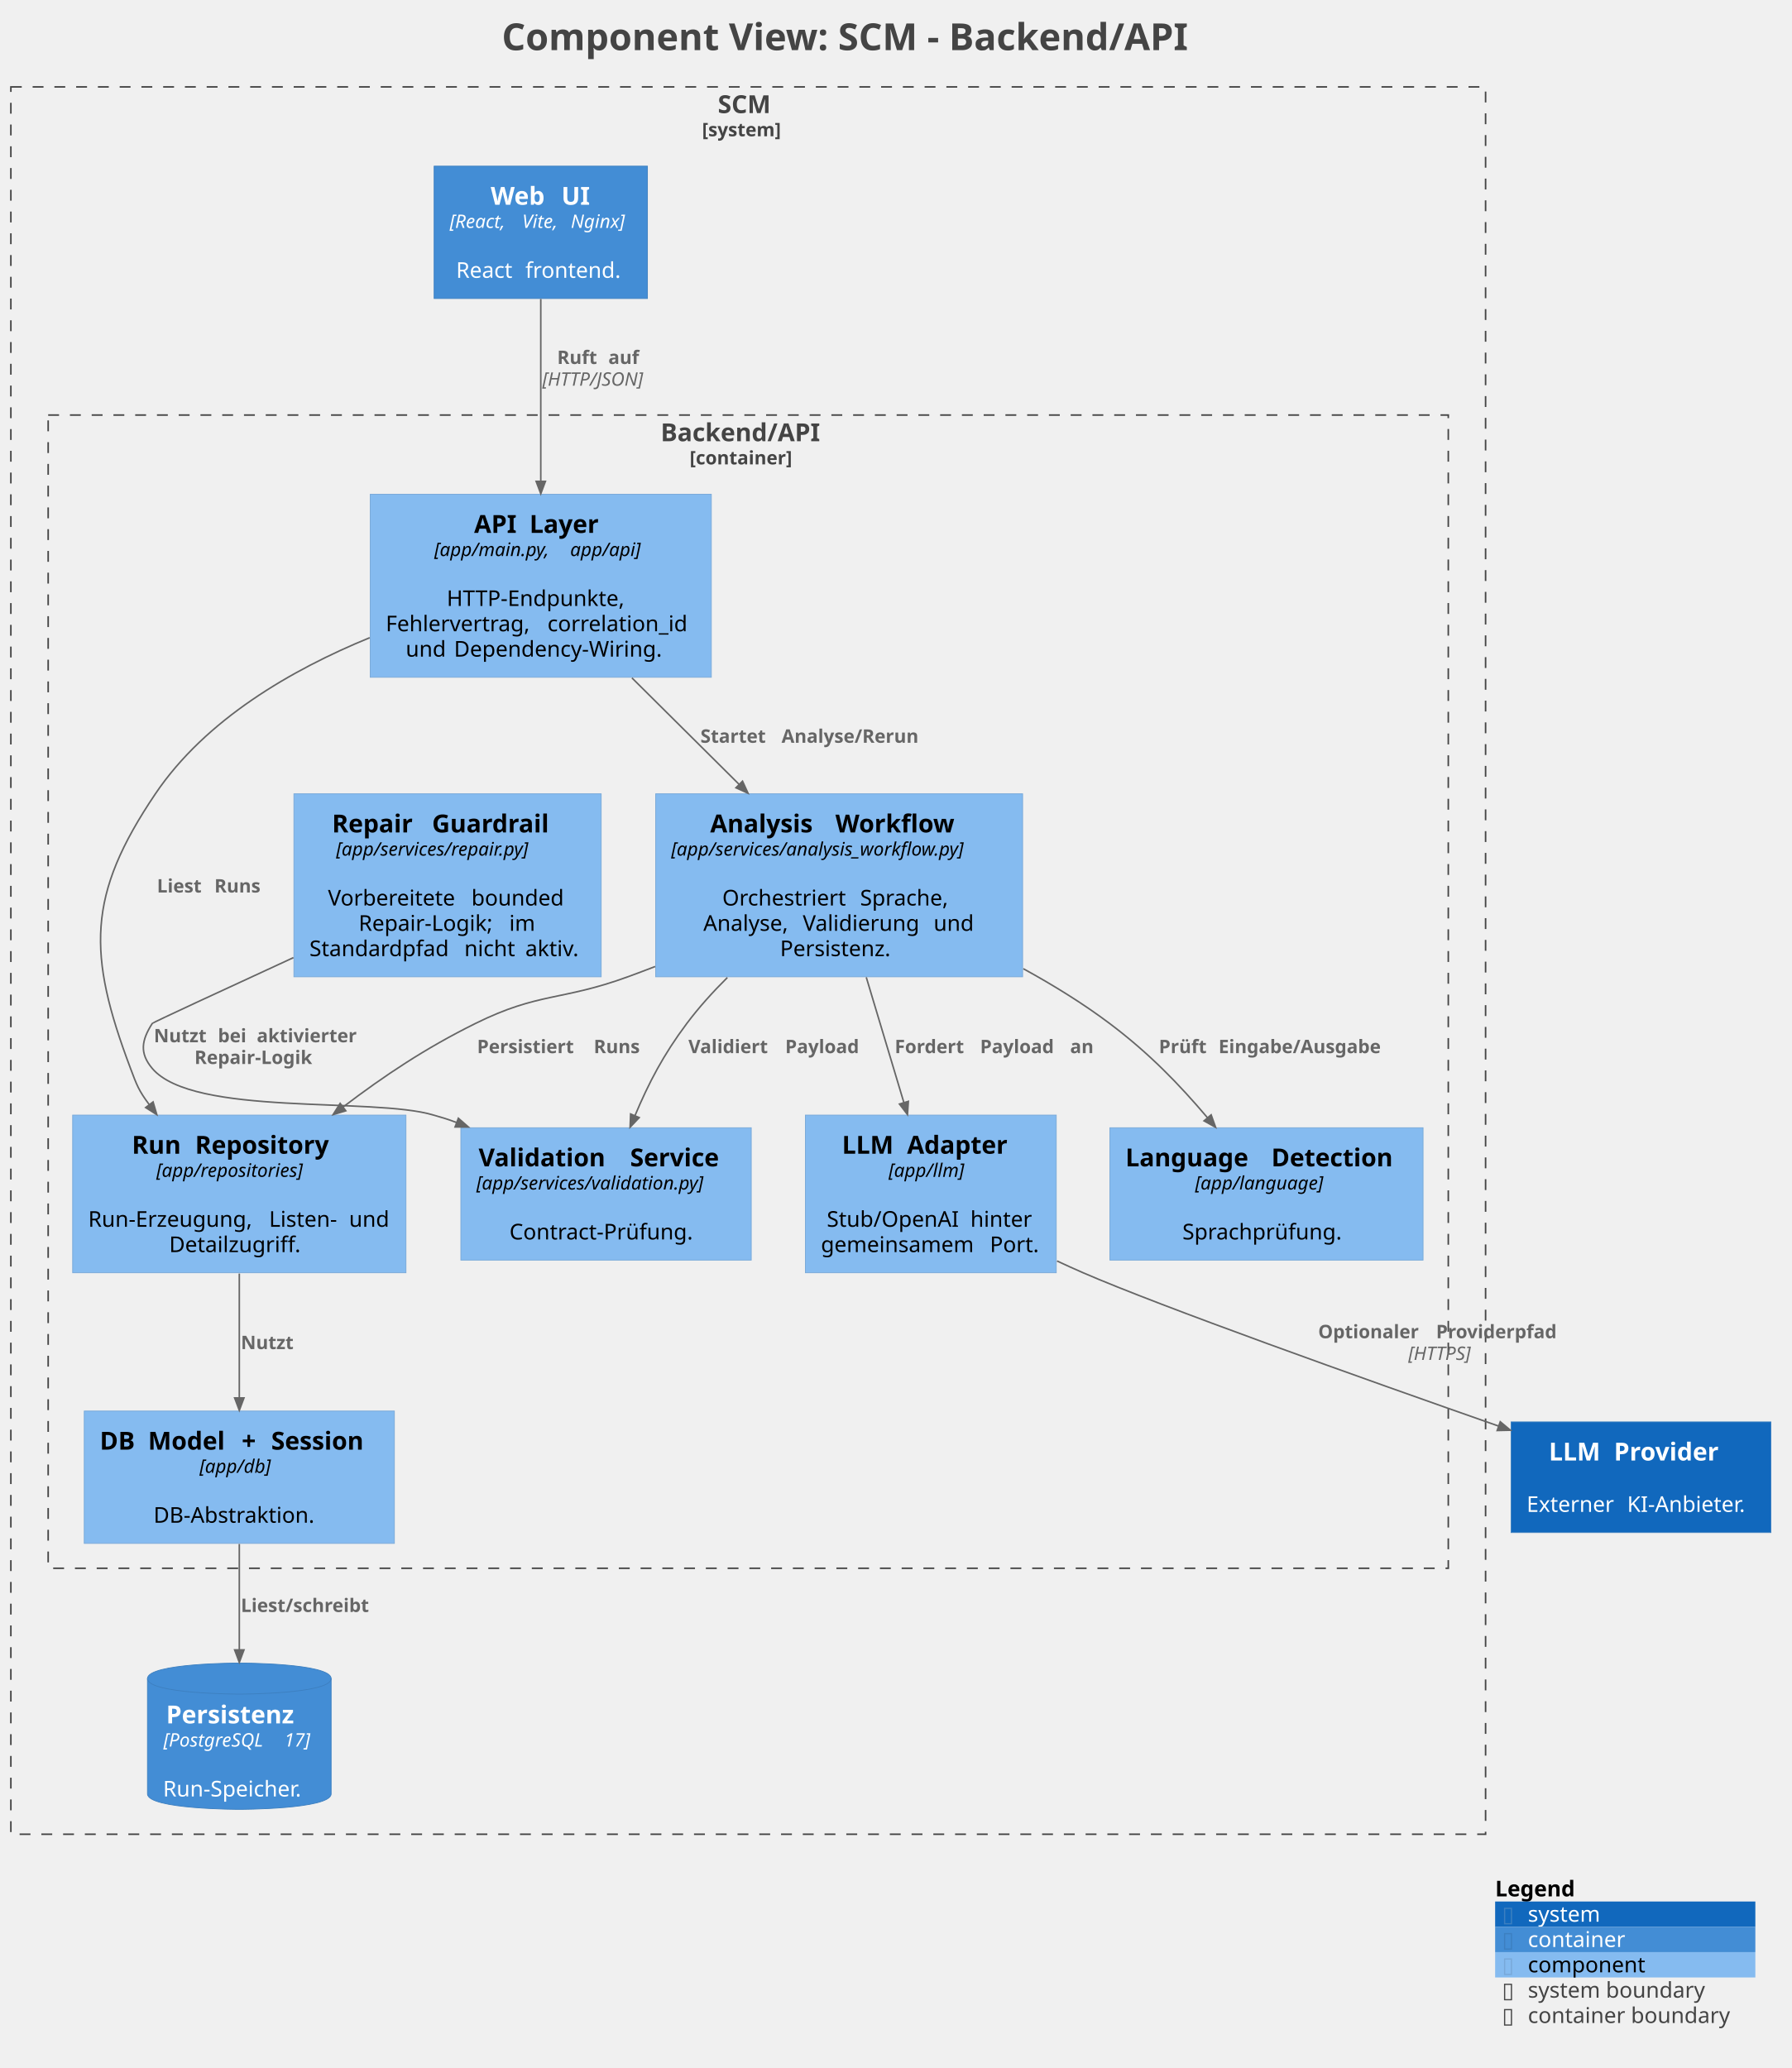
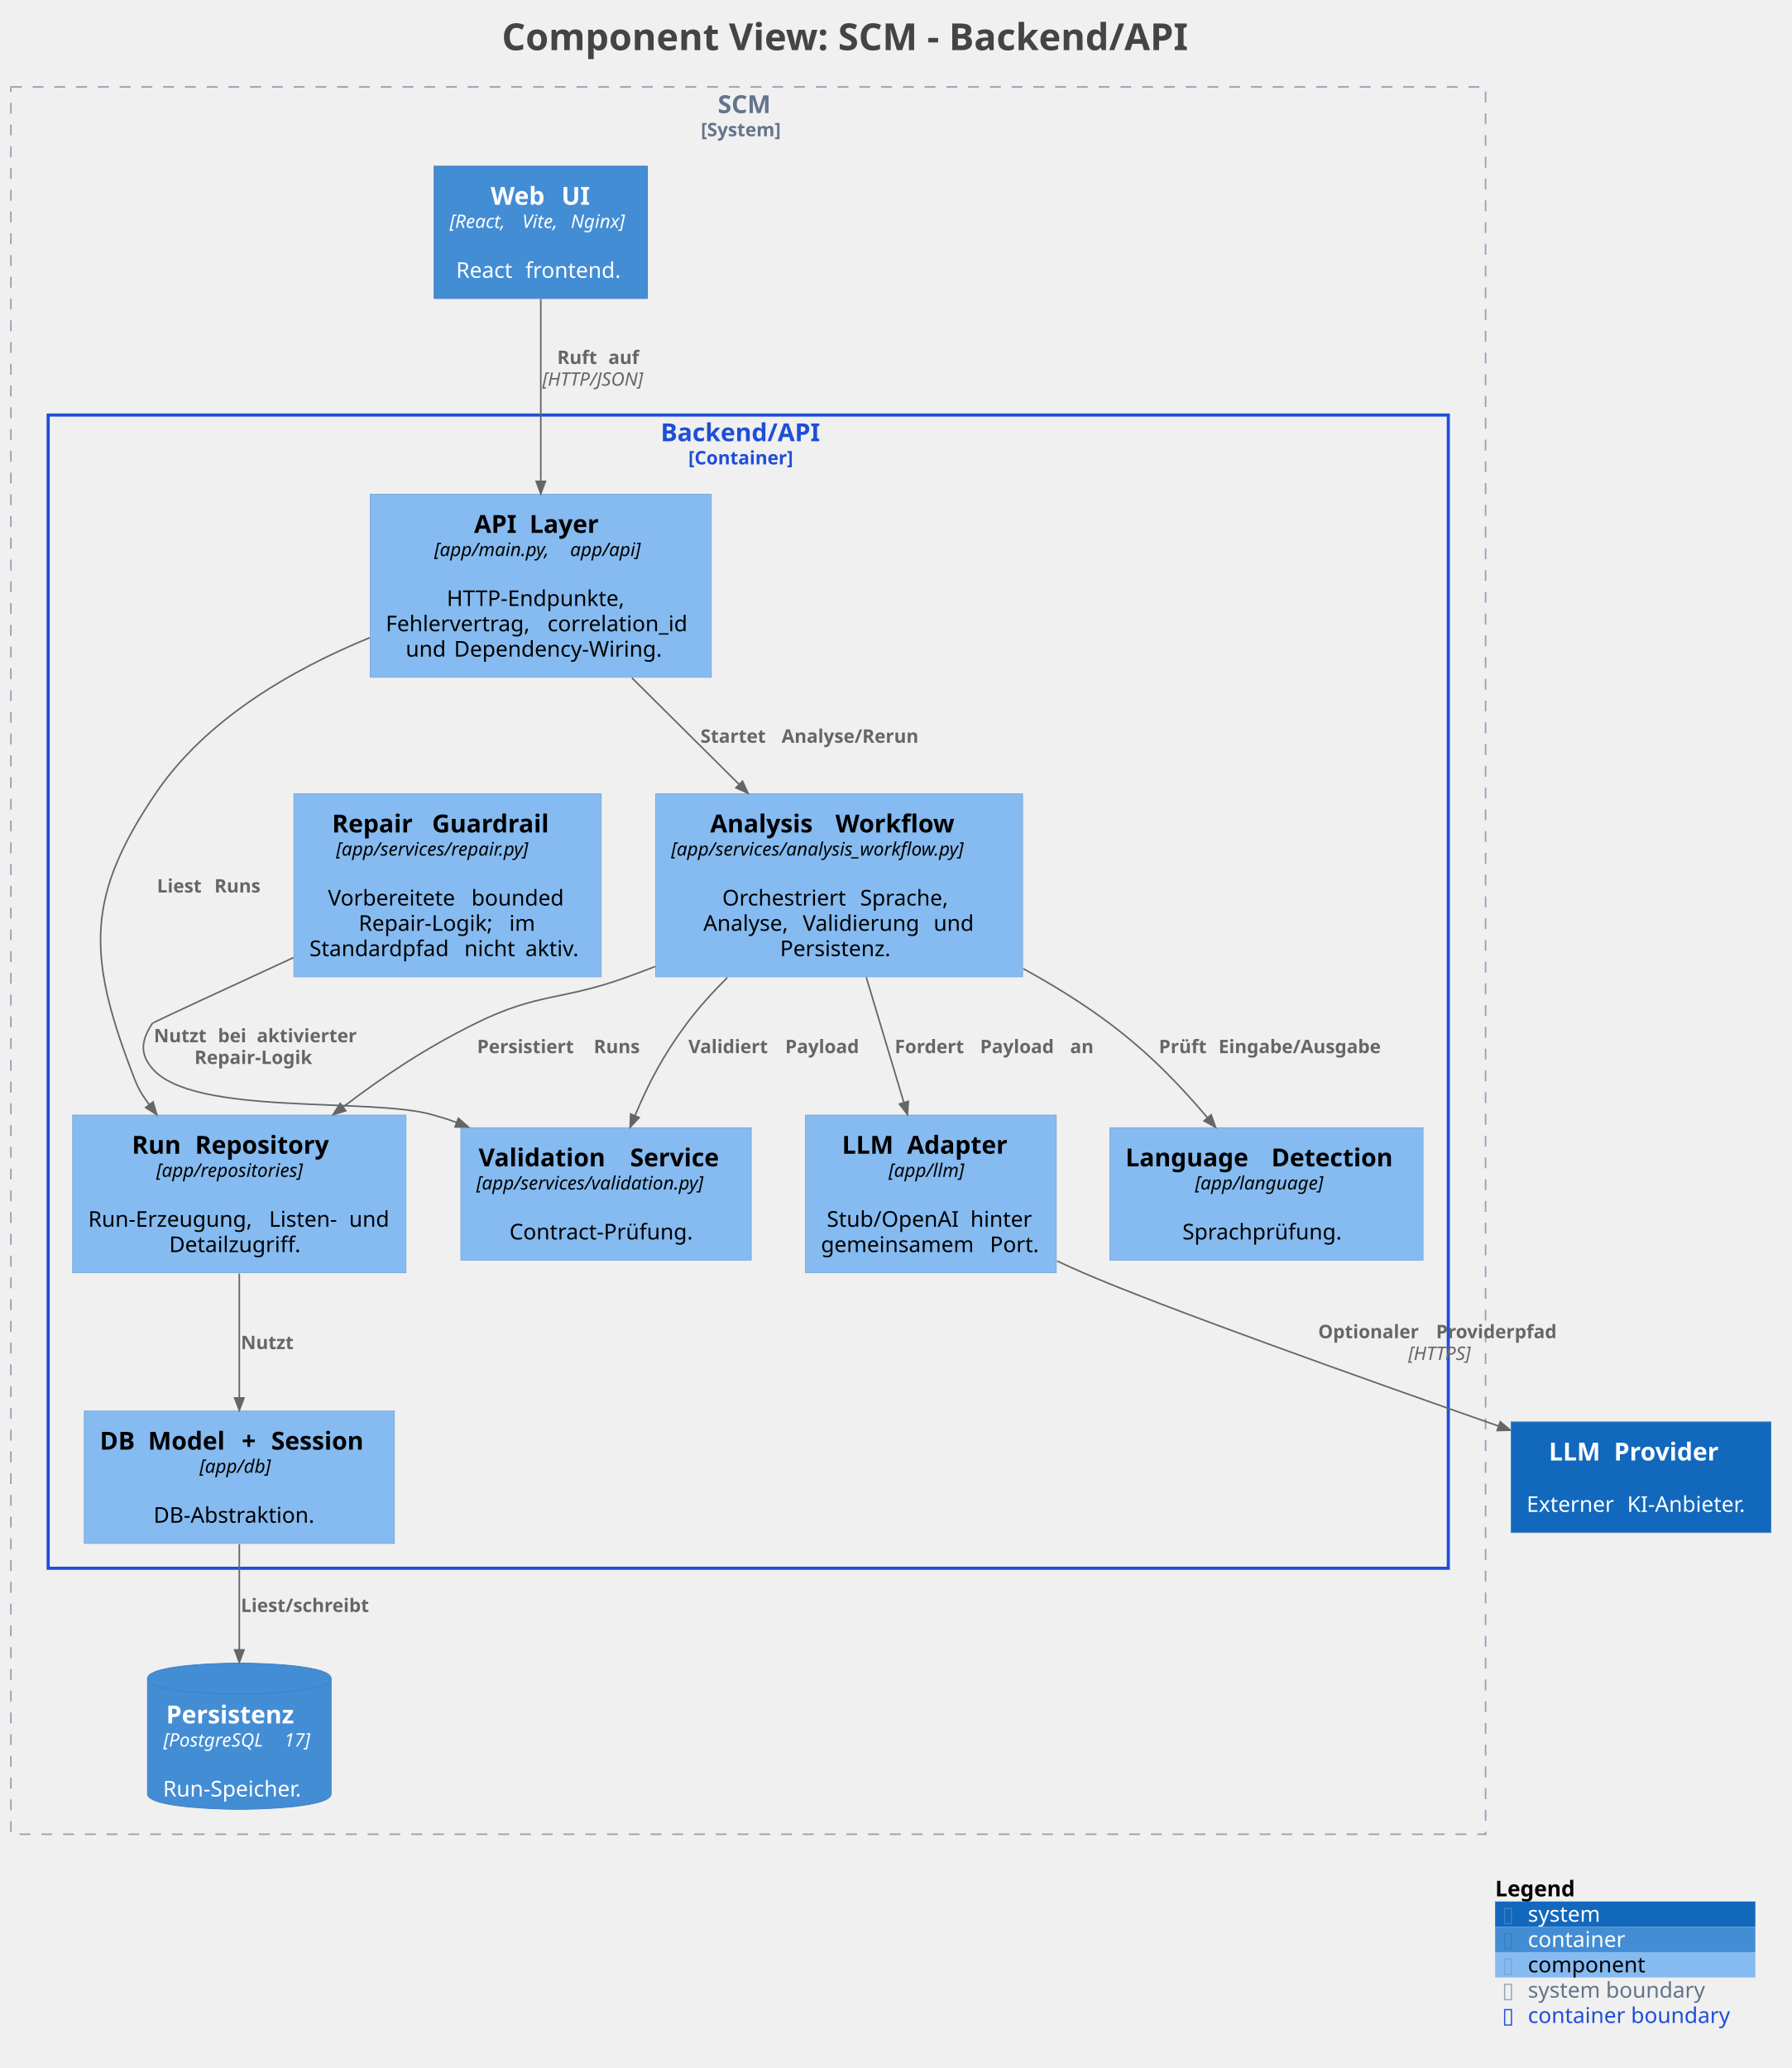
<svg xmlns="http://www.w3.org/2000/svg" contentStyleType="text/css" data-diagram-type="DESCRIPTION" height="1331px" preserveAspectRatio="none" style="width:1153px;height:1331px;background:#FFFFFF;" version="1.1" viewBox="0 0 1153 1331" width="1153px" zoomAndPan="magnify">
  <defs />
  <g>
    <g class="title" data-source-line="1">
      <text fill="#444444" font-family="sans-serif" font-size="24" font-weight="700" lengthAdjust="spacing" textLength="500.789" x="322.901" y="32.277">Component View: SCM - Backend/API</text>
    </g>
    <g class="cluster" data-qualified-name="SCM_boundary" data-source-line="1666" id="ent0002">
-       <rect fill="none" height="1124.61" style="stroke:#444444;stroke-width:1;stroke-dasharray:7,7;" width="949" x="7" y="55.938" />
-       <text fill="#444444" font-family="sans-serif" font-size="16" font-weight="700" lengthAdjust="spacing" textLength="39.188" x="461.906" y="72.789">SCM</text>
-       <text fill="#444444" font-family="sans-serif" font-size="12" font-weight="700" lengthAdjust="spacing" textLength="59.455" x="451.772" y="87.701">[system]</text>
+       <rect fill="none" height="1124.61" style="stroke:#94A3B8;stroke-width:1;stroke-dasharray:7,7;" width="949" x="7" y="55.938" />
+       <text fill="#64748B" font-family="sans-serif" font-size="16" font-weight="700" lengthAdjust="spacing" textLength="39.188" x="461.906" y="72.789">SCM</text>
+       <text fill="#64748B" font-family="sans-serif" font-size="12" font-weight="700" lengthAdjust="spacing" textLength="60.955" x="451.022" y="87.701">[System]</text>
    </g>
    <g class="cluster" data-qualified-name="SCM_boundary.SCM.BackendAPI_boundary" data-source-line="1666" id="ent0003">
-       <rect fill="none" height="742.23" style="stroke:#444444;stroke-width:1;stroke-dasharray:7,7;" width="901" x="31" y="267.127" />
-       <text fill="#444444" font-family="sans-serif" font-size="16" font-weight="700" lengthAdjust="spacing" textLength="112.719" x="425.141" y="283.979">Backend/API</text>
-       <text fill="#444444" font-family="sans-serif" font-size="12" font-weight="700" lengthAdjust="spacing" textLength="75.416" x="443.792" y="298.891">[container]</text>
+       <rect fill="none" height="742.23" style="stroke:#1D4ED8;stroke-width:2;" width="901" x="31" y="267.127" />
+       <text fill="#1D4ED8" font-family="sans-serif" font-size="16" font-weight="700" lengthAdjust="spacing" textLength="112.719" x="425.141" y="283.979">Backend/API</text>
+       <text fill="#1D4ED8" font-family="sans-serif" font-size="12" font-weight="700" lengthAdjust="spacing" textLength="77.109" x="442.945" y="298.891">[Container]</text>
    </g>
    <g class="entity" data-qualified-name="SCM_boundary.SCM.Persistenz" data-source-line="75" id="ent0012">
      <path d="M94.9,1080.358 C94.9,1070.358 153.996,1070.358 153.996,1070.358 C153.996,1070.358 213.091,1070.358 213.091,1080.358 L213.091,1154.545 C213.091,1164.545 153.996,1164.545 153.996,1164.545 C153.996,1164.545 94.9,1164.545 94.9,1154.545 L94.9,1080.358" fill="#438DD5" style="stroke:#3C7FC0;stroke-width:0.5;" />
      <path d="M94.9,1080.358 C94.9,1090.358 153.996,1090.358 153.996,1090.358 C153.996,1090.358 213.091,1090.358 213.091,1080.358" fill="none" style="stroke:#3C7FC0;stroke-width:0.5;" />
      <text fill="#FFFFFF" font-family="sans-serif" font-size="16" font-weight="700" lengthAdjust="spacing" textLength="94.203" x="106.894" y="1109.209">Persistenz</text>
      <text fill="#FFFFFF" font-family="sans-serif" font-size="12" font-style="italic" lengthAdjust="spacing" textLength="73.898" x="105.164" y="1124.121">[PostgreSQL</text>
      <text fill="#FFFFFF" font-family="sans-serif" font-size="12" font-style="italic" lengthAdjust="spacing" textLength="3.814" x="179.062" y="1124.121"> </text>
      <text fill="#FFFFFF" font-family="sans-serif" font-size="12" font-style="italic" lengthAdjust="spacing" textLength="19.951" x="182.877" y="1124.121">17]</text>
      <text fill="#FFFFFF" font-family="sans-serif" font-size="14" lengthAdjust="spacing" textLength="4.45" x="151.771" y="1139.946"> </text>
      <text fill="#FFFFFF" font-family="sans-serif" font-size="14" lengthAdjust="spacing" textLength="98.191" x="104.9" y="1156.243">Run-Speicher.</text>
    </g>
    <g class="entity" data-qualified-name="SCM_boundary.SCM.WebUI" data-source-line="71" id="ent0013">
      <rect fill="#438DD5" height="85.188" style="stroke:#3C7FC0;stroke-width:0.5;" width="137.264" x="279.37" y="106.938" />
      <text fill="#FFFFFF" font-family="sans-serif" font-size="16" font-weight="700" lengthAdjust="spacing" textLength="39.953" x="315.767" y="131.789">Web</text>
      <text fill="#FFFFFF" font-family="sans-serif" font-size="16" font-weight="700" lengthAdjust="spacing" textLength="5.57" x="355.721" y="131.789"> </text>
      <text fill="#FFFFFF" font-family="sans-serif" font-size="16" font-weight="700" lengthAdjust="spacing" textLength="18.945" x="361.291" y="131.789">UI</text>
      <text fill="#FFFFFF" font-family="sans-serif" font-size="12" font-style="italic" lengthAdjust="spacing" textLength="42.873" x="289.37" y="146.701">[React,</text>
      <text fill="#FFFFFF" font-family="sans-serif" font-size="12" font-style="italic" lengthAdjust="spacing" textLength="3.814" x="332.243" y="146.701"> </text>
      <text fill="#FFFFFF" font-family="sans-serif" font-size="12" font-style="italic" lengthAdjust="spacing" textLength="27.445" x="336.058" y="146.701">Vite,</text>
      <text fill="#FFFFFF" font-family="sans-serif" font-size="12" font-style="italic" lengthAdjust="spacing" textLength="3.814" x="363.503" y="146.701"> </text>
      <text fill="#FFFFFF" font-family="sans-serif" font-size="12" font-style="italic" lengthAdjust="spacing" textLength="39.316" x="367.317" y="146.701">Nginx]</text>
      <text fill="#FFFFFF" font-family="sans-serif" font-size="14" lengthAdjust="spacing" textLength="4.45" x="345.777" y="162.526"> </text>
      <text fill="#FFFFFF" font-family="sans-serif" font-size="14" lengthAdjust="spacing" textLength="40.106" x="293.506" y="178.823">React</text>
      <text fill="#FFFFFF" font-family="sans-serif" font-size="14" lengthAdjust="spacing" textLength="4.45" x="333.612" y="178.823"> </text>
      <text fill="#FFFFFF" font-family="sans-serif" font-size="14" lengthAdjust="spacing" textLength="64.436" x="338.062" y="178.823">frontend.</text>
    </g>
    <g class="entity" data-qualified-name="SCM_boundary.SCM.BackendAPI_boundary.SCM.BackendAPI.RunRepository" data-source-line="78" id="ent0004">
      <rect fill="#85BBF0" height="101.484" style="stroke:#78A8D8;stroke-width:0.5;" width="214.476" x="46.76" y="717.688" />
      <text fill="#000000" font-family="sans-serif" font-size="16" font-weight="700" lengthAdjust="spacing" textLength="35.102" x="84.869" y="742.539">Run</text>
      <text fill="#000000" font-family="sans-serif" font-size="16" font-weight="700" lengthAdjust="spacing" textLength="5.57" x="119.97" y="742.539"> </text>
      <text fill="#000000" font-family="sans-serif" font-size="16" font-weight="700" lengthAdjust="spacing" textLength="97.586" x="125.541" y="742.539">Repository</text>
      <text fill="#000000" font-family="sans-serif" font-size="12" font-style="italic" lengthAdjust="spacing" textLength="106.805" x="100.595" y="757.451">[app/repositories]</text>
      <text fill="#000000" font-family="sans-serif" font-size="14" lengthAdjust="spacing" textLength="4.45" x="151.773" y="773.276"> </text>
      <text fill="#000000" font-family="sans-serif" font-size="14" lengthAdjust="spacing" textLength="111.932" x="56.76" y="789.573">Run-Erzeugung,</text>
      <text fill="#000000" font-family="sans-serif" font-size="14" lengthAdjust="spacing" textLength="4.45" x="168.692" y="789.573"> </text>
      <text fill="#000000" font-family="sans-serif" font-size="14" lengthAdjust="spacing" textLength="47.011" x="173.142" y="789.573">Listen-</text>
      <text fill="#000000" font-family="sans-serif" font-size="14" lengthAdjust="spacing" textLength="4.45" x="220.153" y="789.573"> </text>
      <text fill="#000000" font-family="sans-serif" font-size="14" lengthAdjust="spacing" textLength="26.633" x="224.603" y="789.573">und</text>
      <text fill="#000000" font-family="sans-serif" font-size="14" lengthAdjust="spacing" textLength="90.303" x="108.846" y="805.87">Detailzugriff.</text>
    </g>
    <g class="entity" data-qualified-name="SCM_boundary.SCM.BackendAPI_boundary.SCM.BackendAPI.DBModelSession" data-source-line="78" id="ent0005">
      <rect fill="#85BBF0" height="85.188" style="stroke:#78A8D8;stroke-width:0.5;" width="199.586" x="54.21" y="908.168" />
      <text fill="#000000" font-family="sans-serif" font-size="16" font-weight="700" lengthAdjust="spacing" textLength="25.477" x="64.21" y="933.019">DB</text>
      <text fill="#000000" font-family="sans-serif" font-size="16" font-weight="700" lengthAdjust="spacing" textLength="5.57" x="89.687" y="933.019"> </text>
      <text fill="#000000" font-family="sans-serif" font-size="16" font-weight="700" lengthAdjust="spacing" textLength="54.703" x="95.257" y="933.019">Model</text>
      <text fill="#000000" font-family="sans-serif" font-size="16" font-weight="700" lengthAdjust="spacing" textLength="5.57" x="149.96" y="933.019"> </text>
      <text fill="#000000" font-family="sans-serif" font-size="16" font-weight="700" lengthAdjust="spacing" textLength="13.406" x="155.53" y="933.019">+</text>
      <text fill="#000000" font-family="sans-serif" font-size="16" font-weight="700" lengthAdjust="spacing" textLength="5.57" x="168.937" y="933.019"> </text>
      <text fill="#000000" font-family="sans-serif" font-size="16" font-weight="700" lengthAdjust="spacing" textLength="69.289" x="174.507" y="933.019">Session</text>
      <text fill="#000000" font-family="sans-serif" font-size="12" font-style="italic" lengthAdjust="spacing" textLength="51.228" x="128.389" y="947.931">[app/db]</text>
      <text fill="#000000" font-family="sans-serif" font-size="14" lengthAdjust="spacing" textLength="4.45" x="151.778" y="963.756"> </text>
      <text fill="#000000" font-family="sans-serif" font-size="14" lengthAdjust="spacing" textLength="110.394" x="98.806" y="980.053">DB-Abstraktion.</text>
    </g>
    <g class="entity" data-qualified-name="SCM_boundary.SCM.BackendAPI_boundary.SCM.BackendAPI.RepairGuardrail" data-source-line="78" id="ent0006">
      <rect fill="#85BBF0" height="117.781" style="stroke:#78A8D8;stroke-width:0.5;" width="197.741" x="189.13" y="510.908" />
      <text fill="#000000" font-family="sans-serif" font-size="16" font-weight="700" lengthAdjust="spacing" textLength="58.797" x="213.657" y="535.759">Repair</text>
      <text fill="#000000" font-family="sans-serif" font-size="16" font-weight="700" lengthAdjust="spacing" textLength="5.57" x="272.454" y="535.759"> </text>
      <text fill="#000000" font-family="sans-serif" font-size="16" font-weight="700" lengthAdjust="spacing" textLength="84.32" x="278.024" y="535.759">Guardrail</text>
      <text fill="#000000" font-family="sans-serif" font-size="12" font-style="italic" lengthAdjust="spacing" textLength="143.361" x="216.32" y="550.671">[app/services/repair.py]</text>
      <text fill="#000000" font-family="sans-serif" font-size="14" lengthAdjust="spacing" textLength="4.45" x="285.776" y="566.496"> </text>
      <text fill="#000000" font-family="sans-serif" font-size="14" lengthAdjust="spacing" textLength="87.862" x="211.052" y="582.793">Vorbereitete</text>
      <text fill="#000000" font-family="sans-serif" font-size="14" lengthAdjust="spacing" textLength="4.45" x="298.914" y="582.793"> </text>
      <text fill="#000000" font-family="sans-serif" font-size="14" lengthAdjust="spacing" textLength="61.585" x="303.364" y="582.793">bounded</text>
      <text fill="#000000" font-family="sans-serif" font-size="14" lengthAdjust="spacing" textLength="92.47" x="230.777" y="599.09">Repair-Logik;</text>
      <text fill="#000000" font-family="sans-serif" font-size="14" lengthAdjust="spacing" textLength="4.45" x="323.247" y="599.09"> </text>
      <text fill="#000000" font-family="sans-serif" font-size="14" lengthAdjust="spacing" textLength="17.527" x="327.697" y="599.09">im</text>
      <text fill="#000000" font-family="sans-serif" font-size="14" lengthAdjust="spacing" textLength="95.218" x="199.13" y="615.387">Standardpfad</text>
      <text fill="#000000" font-family="sans-serif" font-size="14" lengthAdjust="spacing" textLength="4.45" x="294.348" y="615.387"> </text>
      <text fill="#000000" font-family="sans-serif" font-size="14" lengthAdjust="spacing" textLength="34.822" x="298.798" y="615.387">nicht</text>
      <text fill="#000000" font-family="sans-serif" font-size="14" lengthAdjust="spacing" textLength="4.45" x="333.62" y="615.387"> </text>
      <text fill="#000000" font-family="sans-serif" font-size="14" lengthAdjust="spacing" textLength="38.801" x="338.07" y="615.387">aktiv.</text>
    </g>
    <g class="entity" data-qualified-name="SCM_boundary.SCM.BackendAPI_boundary.SCM.BackendAPI.APILayer" data-source-line="78" id="ent0007">
      <rect fill="#85BBF0" height="117.781" style="stroke:#78A8D8;stroke-width:0.5;" width="219.514" x="238.24" y="318.127" />
      <text fill="#000000" font-family="sans-serif" font-size="16" font-weight="700" lengthAdjust="spacing" textLength="30.062" x="305.098" y="342.979">API</text>
      <text fill="#000000" font-family="sans-serif" font-size="16" font-weight="700" lengthAdjust="spacing" textLength="5.57" x="335.161" y="342.979"> </text>
      <text fill="#000000" font-family="sans-serif" font-size="16" font-weight="700" lengthAdjust="spacing" textLength="50.164" x="340.731" y="342.979">Layer</text>
      <text fill="#000000" font-family="sans-serif" font-size="12" font-style="italic" lengthAdjust="spacing" textLength="83.643" x="279.46" y="357.891">[app/main.py,</text>
      <text fill="#000000" font-family="sans-serif" font-size="12" font-style="italic" lengthAdjust="spacing" textLength="3.814" x="363.102" y="357.891"> </text>
      <text fill="#000000" font-family="sans-serif" font-size="12" font-style="italic" lengthAdjust="spacing" textLength="49.617" x="366.917" y="357.891">app/api]</text>
      <text fill="#000000" font-family="sans-serif" font-size="14" lengthAdjust="spacing" textLength="4.45" x="345.772" y="373.716"> </text>
      <text fill="#000000" font-family="sans-serif" font-size="14" lengthAdjust="spacing" textLength="121.023" x="287.485" y="390.013">HTTP-Endpunkte,</text>
      <text fill="#000000" font-family="sans-serif" font-size="14" lengthAdjust="spacing" textLength="99.613" x="248.24" y="406.31">Fehlervertrag,</text>
      <text fill="#000000" font-family="sans-serif" font-size="14" lengthAdjust="spacing" textLength="4.45" x="347.853" y="406.31"> </text>
      <text fill="#000000" font-family="sans-serif" font-size="14" lengthAdjust="spacing" textLength="95.45" x="352.303" y="406.31">correlation_id</text>
      <text fill="#000000" font-family="sans-serif" font-size="14" lengthAdjust="spacing" textLength="26.633" x="261.075" y="422.607">und</text>
      <text fill="#000000" font-family="sans-serif" font-size="14" lengthAdjust="spacing" textLength="4.45" x="287.707" y="422.607"> </text>
      <text fill="#000000" font-family="sans-serif" font-size="14" lengthAdjust="spacing" textLength="142.762" x="292.158" y="422.607">Dependency-Wiring.</text>
    </g>
    <g class="entity" data-qualified-name="SCM_boundary.SCM.BackendAPI_boundary.SCM.BackendAPI.AnalysisWorkflow" data-source-line="78" id="ent0008">
      <rect fill="#85BBF0" height="117.781" style="stroke:#78A8D8;stroke-width:0.5;" width="236.147" x="421.93" y="510.908" />
      <text fill="#000000" font-family="sans-serif" font-size="16" font-weight="700" lengthAdjust="spacing" textLength="75.016" x="457.015" y="535.759">Analysis</text>
      <text fill="#000000" font-family="sans-serif" font-size="16" font-weight="700" lengthAdjust="spacing" textLength="5.57" x="532.031" y="535.759"> </text>
      <text fill="#000000" font-family="sans-serif" font-size="16" font-weight="700" lengthAdjust="spacing" textLength="85.391" x="537.601" y="535.759">Workflow</text>
      <text fill="#000000" font-family="sans-serif" font-size="12" font-style="italic" lengthAdjust="spacing" textLength="216.147" x="431.93" y="550.671">[app/services/analysis_workflow.py]</text>
      <text fill="#000000" font-family="sans-serif" font-size="14" lengthAdjust="spacing" textLength="4.45" x="537.778" y="566.496"> </text>
      <text fill="#000000" font-family="sans-serif" font-size="14" lengthAdjust="spacing" textLength="84.246" x="464.784" y="582.793">Orchestriert</text>
      <text fill="#000000" font-family="sans-serif" font-size="14" lengthAdjust="spacing" textLength="4.45" x="549.03" y="582.793"> </text>
      <text fill="#000000" font-family="sans-serif" font-size="14" lengthAdjust="spacing" textLength="61.742" x="553.48" y="582.793">Sprache,</text>
      <text fill="#000000" font-family="sans-serif" font-size="14" lengthAdjust="spacing" textLength="59.562" x="452.599" y="599.09">Analyse,</text>
      <text fill="#000000" font-family="sans-serif" font-size="14" lengthAdjust="spacing" textLength="4.45" x="512.16" y="599.09"> </text>
      <text fill="#000000" font-family="sans-serif" font-size="14" lengthAdjust="spacing" textLength="79.714" x="516.611" y="599.09">Validierung</text>
      <text fill="#000000" font-family="sans-serif" font-size="14" lengthAdjust="spacing" textLength="4.45" x="596.324" y="599.09"> </text>
      <text fill="#000000" font-family="sans-serif" font-size="14" lengthAdjust="spacing" textLength="26.633" x="600.775" y="599.09">und</text>
      <text fill="#000000" font-family="sans-serif" font-size="14" lengthAdjust="spacing" textLength="76.064" x="501.971" y="615.387">Persistenz.</text>
    </g>
    <g class="entity" data-qualified-name="SCM_boundary.SCM.BackendAPI_boundary.SCM.BackendAPI.LanguageDetection" data-source-line="78" id="ent0009">
      <rect fill="#85BBF0" height="85.188" style="stroke:#78A8D8;stroke-width:0.5;" width="201.531" x="714.23" y="725.837" />
      <text fill="#000000" font-family="sans-serif" font-size="16" font-weight="700" lengthAdjust="spacing" textLength="88.328" x="724.23" y="750.689">Language</text>
      <text fill="#000000" font-family="sans-serif" font-size="16" font-weight="700" lengthAdjust="spacing" textLength="5.57" x="812.558" y="750.689"> </text>
      <text fill="#000000" font-family="sans-serif" font-size="16" font-weight="700" lengthAdjust="spacing" textLength="87.633" x="818.128" y="750.689">Detection</text>
      <text fill="#000000" font-family="sans-serif" font-size="12" font-style="italic" lengthAdjust="spacing" textLength="91.863" x="769.064" y="765.601">[app/language]</text>
      <text fill="#000000" font-family="sans-serif" font-size="14" lengthAdjust="spacing" textLength="4.45" x="812.77" y="781.426"> </text>
      <text fill="#000000" font-family="sans-serif" font-size="14" lengthAdjust="spacing" textLength="108.206" x="760.893" y="797.723">Sprachprüfung.</text>
    </g>
    <g class="entity" data-qualified-name="SCM_boundary.SCM.BackendAPI_boundary.SCM.BackendAPI.ValidationService" data-source-line="78" id="ent0010">
      <rect fill="#85BBF0" height="85.188" style="stroke:#78A8D8;stroke-width:0.5;" width="186.887" x="296.56" y="725.837" />
      <text fill="#000000" font-family="sans-serif" font-size="16" font-weight="700" lengthAdjust="spacing" textLength="91.914" x="308.003" y="750.689">Validation</text>
      <text fill="#000000" font-family="sans-serif" font-size="16" font-weight="700" lengthAdjust="spacing" textLength="5.57" x="399.917" y="750.689"> </text>
      <text fill="#000000" font-family="sans-serif" font-size="16" font-weight="700" lengthAdjust="spacing" textLength="66.516" x="405.488" y="750.689">Service</text>
      <text fill="#000000" font-family="sans-serif" font-size="12" font-style="italic" lengthAdjust="spacing" textLength="166.887" x="306.56" y="765.601">[app/services/validation.py]</text>
      <text fill="#000000" font-family="sans-serif" font-size="14" lengthAdjust="spacing" textLength="4.45" x="387.778" y="781.426"> </text>
      <text fill="#000000" font-family="sans-serif" font-size="14" lengthAdjust="spacing" textLength="124.359" x="327.824" y="797.723">Contract-Prüfung.</text>
    </g>
    <g class="entity" data-qualified-name="SCM_boundary.SCM.BackendAPI_boundary.SCM.BackendAPI.LLMAdapter" data-source-line="78" id="ent0011">
      <rect fill="#85BBF0" height="101.484" style="stroke:#78A8D8;stroke-width:0.5;" width="161.429" x="518.29" y="717.688" />
      <text fill="#000000" font-family="sans-serif" font-size="16" font-weight="700" lengthAdjust="spacing" textLength="36.312" x="541.825" y="742.539">LLM</text>
      <text fill="#000000" font-family="sans-serif" font-size="16" font-weight="700" lengthAdjust="spacing" textLength="5.57" x="578.137" y="742.539"> </text>
      <text fill="#000000" font-family="sans-serif" font-size="16" font-weight="700" lengthAdjust="spacing" textLength="72.477" x="583.707" y="742.539">Adapter</text>
      <text fill="#000000" font-family="sans-serif" font-size="12" font-style="italic" lengthAdjust="spacing" textLength="54.352" x="571.829" y="757.451">[app/llm]</text>
      <text fill="#000000" font-family="sans-serif" font-size="14" lengthAdjust="spacing" textLength="4.45" x="596.779" y="773.276"> </text>
      <text fill="#000000" font-family="sans-serif" font-size="14" lengthAdjust="spacing" textLength="87.951" x="532.057" y="789.573">Stub/OpenAI</text>
      <text fill="#000000" font-family="sans-serif" font-size="14" lengthAdjust="spacing" textLength="4.45" x="620.008" y="789.573"> </text>
      <text fill="#000000" font-family="sans-serif" font-size="14" lengthAdjust="spacing" textLength="41.494" x="624.458" y="789.573">hinter</text>
      <text fill="#000000" font-family="sans-serif" font-size="14" lengthAdjust="spacing" textLength="104.275" x="528.29" y="805.87">gemeinsamem</text>
      <text fill="#000000" font-family="sans-serif" font-size="14" lengthAdjust="spacing" textLength="4.45" x="632.565" y="805.87"> </text>
      <text fill="#000000" font-family="sans-serif" font-size="14" lengthAdjust="spacing" textLength="32.703" x="637.016" y="805.87">Port.</text>
    </g>
    <g class="entity" data-qualified-name="LLMProvider" data-source-line="197" id="ent0001">
      <rect fill="#1168BD" height="71.219" style="stroke:#3C7FC0;stroke-width:0.5;" width="167.191" x="972.4" y="915.158" />
      <text fill="#FFFFFF" font-family="sans-serif" font-size="16" font-weight="700" lengthAdjust="spacing" textLength="36.312" x="996.695" y="940.009">LLM</text>
      <text fill="#FFFFFF" font-family="sans-serif" font-size="16" font-weight="700" lengthAdjust="spacing" textLength="5.57" x="1033.007" y="940.009"> </text>
      <text fill="#FFFFFF" font-family="sans-serif" font-size="16" font-weight="700" lengthAdjust="spacing" textLength="76.719" x="1038.578" y="940.009">Provider</text>
      <text fill="#FFFFFF" font-family="sans-serif" font-size="14" lengthAdjust="spacing" textLength="4.45" x="1053.771" y="956.778"> </text>
      <text fill="#FFFFFF" font-family="sans-serif" font-size="14" lengthAdjust="spacing" textLength="60.231" x="982.4" y="973.074">Externer</text>
      <text fill="#FFFFFF" font-family="sans-serif" font-size="14" lengthAdjust="spacing" textLength="4.45" x="1042.631" y="973.074"> </text>
      <text fill="#FFFFFF" font-family="sans-serif" font-size="14" lengthAdjust="spacing" textLength="82.51" x="1047.082" y="973.074">KI-Anbieter.</text>
    </g>
    <g class="link" data-entity-1="ent0013" data-entity-2="ent0007" data-link-type="dependency" data-source-line="1779" id="lnk14">
      <path d="M348,192.417 C348,227.697 348,270.538 348,309.777" fill="none" id="SCM.WebUI-to-SCM.BackendAPI.APILayer" style="stroke:#666666;stroke-width:1;" />
      <polygon fill="#666666" points="348,317.777,351,309.777,345,309.777,348,317.777" style="stroke:#666666;stroke-width:1;stroke-linejoin:miter;stroke-miterlimit:10;" />
      <text fill="#666666" font-family="sans-serif" font-size="12" font-weight="700" lengthAdjust="spacing" textLength="28.74" x="358.562" y="234.266">Ruft</text>
      <text fill="#666666" font-family="sans-serif" font-size="12" font-weight="700" lengthAdjust="spacing" textLength="4.178" x="387.303" y="234.266"> </text>
      <text fill="#666666" font-family="sans-serif" font-size="12" font-weight="700" lengthAdjust="spacing" textLength="21.861" x="391.481" y="234.266">auf</text>
      <text fill="#666666" font-family="sans-serif" font-size="12" font-style="italic" lengthAdjust="spacing" textLength="73.904" x="349" y="248.235">[HTTP/JSON]</text>
    </g>
    <g class="link" data-entity-1="ent0007" data-entity-2="ent0008" data-link-type="dependency" data-source-line="1779" id="lnk15">
      <path d="M406.65,436.298 C430.36,459.858 451.995,481.349 475.705,504.909" fill="none" id="SCM.BackendAPI.APILayer-to-SCM.BackendAPI.AnalysisWorkflow" style="stroke:#666666;stroke-width:1;" />
      <polygon fill="#666666" points="481.38,510.548,477.82,502.781,473.591,507.037,481.38,510.548" style="stroke:#666666;stroke-width:1;stroke-linejoin:miter;stroke-miterlimit:10;" />
      <text fill="#666666" font-family="sans-serif" font-size="12" font-weight="700" lengthAdjust="spacing" textLength="48.006" x="450.76" y="478.046">Startet</text>
      <text fill="#666666" font-family="sans-serif" font-size="12" font-weight="700" lengthAdjust="spacing" textLength="4.178" x="498.766" y="478.046"> </text>
      <text fill="#666666" font-family="sans-serif" font-size="12" font-weight="700" lengthAdjust="spacing" textLength="97.91" x="502.944" y="478.046">Analyse/Rerun</text>
    </g>
    <g class="link" data-entity-1="ent0007" data-entity-2="ent0004" data-link-type="dependency" data-source-line="1779" id="lnk16">
      <path d="M237.91,410.438 C187.67,431.017 132.3,463.017 100,510.908 C55.89,576.308 56.19,613.857 84,687.688 C87.96,698.207 89.199,701.846 96.109,711.026" fill="none" id="SCM.BackendAPI.APILayer-to-SCM.BackendAPI.RunRepository" style="stroke:#666666;stroke-width:1;" />
      <polygon fill="#666666" points="100.92,717.418,98.506,709.222,93.712,712.83,100.92,717.418" style="stroke:#666666;stroke-width:1;stroke-linejoin:miter;stroke-miterlimit:10;" />
      <text fill="#666666" font-family="sans-serif" font-size="12" font-weight="700" lengthAdjust="spacing" textLength="32.777" x="101" y="574.436">Liest</text>
      <text fill="#666666" font-family="sans-serif" font-size="12" font-weight="700" lengthAdjust="spacing" textLength="4.178" x="133.777" y="574.436"> </text>
      <text fill="#666666" font-family="sans-serif" font-size="12" font-weight="700" lengthAdjust="spacing" textLength="33.469" x="137.955" y="574.436">Runs</text>
    </g>
    <g class="link" data-entity-1="ent0008" data-entity-2="ent0009" data-link-type="dependency" data-source-line="1779" id="lnk17">
      <path d="M658.52,623.477 C677.77,634.038 696.96,645.867 714,658.688 C739.43,677.817 758.659,697.693 777.099,719.463" fill="none" id="SCM.BackendAPI.AnalysisWorkflow-to-SCM.BackendAPI.LanguageDetection" style="stroke:#666666;stroke-width:1;" />
      <polygon fill="#666666" points="782.27,725.567,779.389,717.524,774.81,721.402,782.27,725.567" style="stroke:#666666;stroke-width:1;stroke-linejoin:miter;stroke-miterlimit:10;" />
      <text fill="#666666" font-family="sans-serif" font-size="12" font-weight="700" lengthAdjust="spacing" textLength="34.213" x="745.74" y="677.826">Prüft</text>
      <text fill="#666666" font-family="sans-serif" font-size="12" font-weight="700" lengthAdjust="spacing" textLength="4.178" x="779.953" y="677.826"> </text>
      <text fill="#666666" font-family="sans-serif" font-size="12" font-weight="700" lengthAdjust="spacing" textLength="117.041" x="784.131" y="677.826">Eingabe/Ausgabe</text>
    </g>
    <g class="link" data-entity-1="ent0008" data-entity-2="ent0011" data-link-type="dependency" data-source-line="1779" id="lnk18">
      <path d="M557.46,628.997 C565.89,657.077 573.601,682.775 581.681,709.705" fill="none" id="SCM.BackendAPI.AnalysisWorkflow-to-SCM.BackendAPI.LLMAdapter" style="stroke:#666666;stroke-width:1;" />
      <polygon fill="#666666" points="583.98,717.367,584.554,708.843,578.808,710.567,583.98,717.367" style="stroke:#666666;stroke-width:1;stroke-linejoin:miter;stroke-miterlimit:10;" />
      <text fill="#666666" font-family="sans-serif" font-size="12" font-weight="700" lengthAdjust="spacing" textLength="50.742" x="575.78" y="677.826">Fordert</text>
      <text fill="#666666" font-family="sans-serif" font-size="12" font-weight="700" lengthAdjust="spacing" textLength="4.178" x="626.522" y="677.826"> </text>
      <text fill="#666666" font-family="sans-serif" font-size="12" font-weight="700" lengthAdjust="spacing" textLength="53.76" x="630.7" y="677.826">Payload</text>
      <text fill="#666666" font-family="sans-serif" font-size="12" font-weight="700" lengthAdjust="spacing" textLength="4.178" x="684.46" y="677.826"> </text>
      <text fill="#666666" font-family="sans-serif" font-size="12" font-weight="700" lengthAdjust="spacing" textLength="16.641" x="688.637" y="677.826">an</text>
    </g>
    <g class="link" data-entity-1="ent0008" data-entity-2="ent0010" data-link-type="dependency" data-source-line="1779" id="lnk19">
      <path d="M468.07,629.158 C458.68,638.477 449.67,648.447 442,658.688 C426.82,678.957 417.473,696.984 408.573,718.134" fill="none" id="SCM.BackendAPI.AnalysisWorkflow-to-SCM.BackendAPI.ValidationService" style="stroke:#666666;stroke-width:1;" />
      <polygon fill="#666666" points="405.47,725.508,411.338,719.297,405.808,716.97,405.47,725.508" style="stroke:#666666;stroke-width:1;stroke-linejoin:miter;stroke-miterlimit:10;" />
      <text fill="#666666" font-family="sans-serif" font-size="12" font-weight="700" lengthAdjust="spacing" textLength="58.107" x="443" y="677.826">Validiert</text>
      <text fill="#666666" font-family="sans-serif" font-size="12" font-weight="700" lengthAdjust="spacing" textLength="4.178" x="501.107" y="677.826"> </text>
      <text fill="#666666" font-family="sans-serif" font-size="12" font-weight="700" lengthAdjust="spacing" textLength="53.76" x="505.285" y="677.826">Payload</text>
    </g>
    <g class="link" data-entity-1="ent0008" data-entity-2="ent0004" data-link-type="dependency" data-source-line="1779" id="lnk20">
      <path d="M421.62,622.058 C415.68,624.357 409.79,626.577 404,628.688 C361.21,644.298 346.84,638.508 306,658.688 C273.86,674.577 247.509,692.167 220.709,712.537" fill="none" id="SCM.BackendAPI.AnalysisWorkflow-to-SCM.BackendAPI.RunRepository" style="stroke:#666666;stroke-width:1;" />
      <polygon fill="#666666" points="214.34,717.378,222.524,714.925,218.894,710.148,214.34,717.378" style="stroke:#666666;stroke-width:1;stroke-linejoin:miter;stroke-miterlimit:10;" />
      <text fill="#666666" font-family="sans-serif" font-size="12" font-weight="700" lengthAdjust="spacing" textLength="70.893" x="307" y="677.826">Persistiert</text>
      <text fill="#666666" font-family="sans-serif" font-size="12" font-weight="700" lengthAdjust="spacing" textLength="4.178" x="377.893" y="677.826"> </text>
      <text fill="#666666" font-family="sans-serif" font-size="12" font-weight="700" lengthAdjust="spacing" textLength="33.469" x="382.07" y="677.826">Runs</text>
    </g>
    <g class="link" data-entity-1="ent0006" data-entity-2="ent0010" data-link-type="dependency" data-source-line="1779" id="lnk21">
      <path d="M188.85,616.327 C142.97,637.457 98.38,658.097 98,658.688 C91.06,669.548 89.66,677.857 98,687.688 C124.37,718.788 239.96,705.918 279,717.688 C286.38,719.918 286.423,719.699 293.913,722.519" fill="none" id="SCM.BackendAPI.RepairGuardrail-to-SCM.BackendAPI.ValidationService" style="stroke:#666666;stroke-width:1;" />
      <polygon fill="#666666" points="301.4,725.337,294.97,719.711,292.856,725.326,301.4,725.337" style="stroke:#666666;stroke-width:1;stroke-linejoin:miter;stroke-miterlimit:10;" />
      <text fill="#666666" font-family="sans-serif" font-size="12" font-weight="700" lengthAdjust="spacing" textLength="37.043" x="99" y="670.826">Nutzt</text>
      <text fill="#666666" font-family="sans-serif" font-size="12" font-weight="700" lengthAdjust="spacing" textLength="4.178" x="136.043" y="670.826"> </text>
      <text fill="#666666" font-family="sans-serif" font-size="12" font-weight="700" lengthAdjust="spacing" textLength="20.842" x="140.221" y="670.826">bei</text>
      <text fill="#666666" font-family="sans-serif" font-size="12" font-weight="700" lengthAdjust="spacing" textLength="4.178" x="161.062" y="670.826"> </text>
      <text fill="#666666" font-family="sans-serif" font-size="12" font-weight="700" lengthAdjust="spacing" textLength="71.713" x="165.24" y="670.826">aktivierter</text>
      <text fill="#666666" font-family="sans-serif" font-size="12" font-weight="700" lengthAdjust="spacing" textLength="85.652" x="125.15" y="684.795">Repair-Logik</text>
    </g>
    <g class="link" data-entity-1="ent0004" data-entity-2="ent0005" data-link-type="dependency" data-source-line="1779" id="lnk22">
      <path d="M154,819.668 C154,847.388 154,873.418 154,899.727" fill="none" id="SCM.BackendAPI.RunRepository-to-SCM.BackendAPI.DBModelSession" style="stroke:#666666;stroke-width:1;" />
      <polygon fill="#666666" points="154,907.727,157,899.727,151,899.727,154,907.727" style="stroke:#666666;stroke-width:1;stroke-linejoin:miter;stroke-miterlimit:10;" />
      <text fill="#666666" font-family="sans-serif" font-size="12" font-weight="700" lengthAdjust="spacing" textLength="37.043" x="155" y="868.306">Nutzt</text>
    </g>
    <g class="link" data-entity-1="ent0005" data-entity-2="ent0012" data-link-type="dependency" data-source-line="1779" id="lnk23">
      <path d="M154,993.747 C154,1017.008 154,1037.957 154,1061.908" fill="none" id="SCM.BackendAPI.DBModelSession-to-SCM.Persistenz" style="stroke:#666666;stroke-width:1;" />
      <polygon fill="#666666" points="154,1069.908,157,1061.908,151,1061.908,154,1069.908" style="stroke:#666666;stroke-width:1;stroke-linejoin:miter;stroke-miterlimit:10;" />
      <text fill="#666666" font-family="sans-serif" font-size="12" font-weight="700" lengthAdjust="spacing" textLength="92.455" x="155" y="1037.496">Liest/schreibt</text>
    </g>
    <g class="link" data-entity-1="ent0011" data-entity-2="ent0001" data-link-type="dependency" data-source-line="1779" id="lnk24">
      <path d="M680.19,811.577 C685.85,814.227 691.49,816.778 697,819.168 C747.35,841.018 875.091,886.551 964.451,917.881" fill="none" id="SCM.BackendAPI.LLMAdapter-to-LLMProvider" style="stroke:#666666;stroke-width:1;" />
      <polygon fill="#666666" points="972,920.528,965.443,915.05,963.458,920.712,972,920.528" style="stroke:#666666;stroke-width:1;stroke-linejoin:miter;stroke-miterlimit:10;" />
      <text fill="#666666" font-family="sans-serif" font-size="12" font-weight="700" lengthAdjust="spacing" textLength="71.695" x="848.25" y="861.306">Optionaler</text>
      <text fill="#666666" font-family="sans-serif" font-size="12" font-weight="700" lengthAdjust="spacing" textLength="4.178" x="919.945" y="861.306"> </text>
      <text fill="#666666" font-family="sans-serif" font-size="12" font-weight="700" lengthAdjust="spacing" textLength="88.037" x="924.123" y="861.306">Providerpfad</text>
      <text fill="#666666" font-family="sans-serif" font-size="12" font-style="italic" lengthAdjust="spacing" textLength="47.9" x="906.255" y="875.275">[HTTPS]</text>
    </g>
    <g class="legend" data-source-line="1576">
      <rect fill="none" height="16.297" style="stroke:none;stroke-width:1;" width="167.446" x="962.145" y="1207.547" />
      <text fill="#000000" font-family="sans-serif" font-size="14" font-weight="700" lengthAdjust="spacing" textLength="57.921" x="962.145" y="1220.543">Legend</text>
      <text fill="#FFFFFF" font-family="sans-serif" font-size="14" lengthAdjust="spacing" textLength="4.45" x="1024.94" y="1220.543"> </text>
      <rect fill="#1168BD" height="16.297" style="stroke:none;stroke-width:1;" width="167.446" x="962.145" y="1223.844" />
      <text fill="#3C7FC0" font-family="sans-serif" font-size="14" lengthAdjust="spacing" textLength="7.704" x="966.595" y="1236.84">▯</text>
      <text fill="#FFFFFF" font-family="sans-serif" font-size="14" lengthAdjust="spacing" textLength="4.45" x="974.299" y="1236.84"> </text>
      <text fill="#FFFFFF" font-family="sans-serif" font-size="14" lengthAdjust="spacing" textLength="50.613" x="983.2" y="1236.84">system</text>
      <text fill="#FFFFFF" font-family="sans-serif" font-size="14" lengthAdjust="spacing" textLength="4.45" x="1038.263" y="1236.84"> </text>
      <rect fill="#438DD5" height="16.297" style="stroke:none;stroke-width:1;" width="167.446" x="962.145" y="1240.141" />
      <text fill="#3C7FC0" font-family="sans-serif" font-size="14" lengthAdjust="spacing" textLength="7.704" x="966.595" y="1253.136">▯</text>
      <text fill="#FFFFFF" font-family="sans-serif" font-size="14" lengthAdjust="spacing" textLength="4.45" x="974.299" y="1253.136"> </text>
      <text fill="#FFFFFF" font-family="sans-serif" font-size="14" lengthAdjust="spacing" textLength="66.336" x="983.2" y="1253.136">container</text>
      <text fill="#FFFFFF" font-family="sans-serif" font-size="14" lengthAdjust="spacing" textLength="4.45" x="1053.986" y="1253.136"> </text>
      <rect fill="#85BBF0" height="16.297" style="stroke:none;stroke-width:1;" width="167.446" x="962.145" y="1256.438" />
      <text fill="#78A8D8" font-family="sans-serif" font-size="14" lengthAdjust="spacing" textLength="7.704" x="966.595" y="1269.433">▯</text>
      <text fill="#FFFFFF" font-family="sans-serif" font-size="14" lengthAdjust="spacing" textLength="4.45" x="974.299" y="1269.433"> </text>
      <text fill="#000000" font-family="sans-serif" font-size="14" lengthAdjust="spacing" textLength="79.201" x="983.2" y="1269.433">component</text>
      <text fill="#FFFFFF" font-family="sans-serif" font-size="14" lengthAdjust="spacing" textLength="4.45" x="1066.851" y="1269.433"> </text>
      <rect fill="none" height="16.297" style="stroke:none;stroke-width:1;" width="167.446" x="962.145" y="1272.735" />
-       <text fill="#444444" font-family="sans-serif" font-size="14" lengthAdjust="spacing" textLength="7.704" x="966.595" y="1285.73">▯</text>
+       <text fill="#94A3B8" font-family="sans-serif" font-size="14" lengthAdjust="spacing" textLength="7.704" x="966.595" y="1285.73">▯</text>
      <text fill="#FFFFFF" font-family="sans-serif" font-size="14" lengthAdjust="spacing" textLength="4.45" x="974.299" y="1285.73"> </text>
-       <text fill="#444444" font-family="sans-serif" font-size="14" lengthAdjust="spacing" textLength="121.769" x="983.2" y="1285.73">system boundary</text>
+       <text fill="#64748B" font-family="sans-serif" font-size="14" lengthAdjust="spacing" textLength="121.769" x="983.2" y="1285.73">system boundary</text>
      <text fill="#FFFFFF" font-family="sans-serif" font-size="14" lengthAdjust="spacing" textLength="4.45" x="1109.419" y="1285.73"> </text>
      <rect fill="none" height="16.297" style="stroke:none;stroke-width:1;" width="167.446" x="962.145" y="1289.032" />
-       <text fill="#444444" font-family="sans-serif" font-size="14" lengthAdjust="spacing" textLength="7.704" x="966.595" y="1302.027">▯</text>
+       <text fill="#1D4ED8" font-family="sans-serif" font-size="14" lengthAdjust="spacing" textLength="7.704" x="966.595" y="1302.027">▯</text>
      <text fill="#FFFFFF" font-family="sans-serif" font-size="14" lengthAdjust="spacing" textLength="4.45" x="974.299" y="1302.027"> </text>
-       <text fill="#444444" font-family="sans-serif" font-size="14" lengthAdjust="spacing" textLength="137.491" x="983.2" y="1302.027">container boundary</text>
+       <text fill="#1D4ED8" font-family="sans-serif" font-size="14" lengthAdjust="spacing" textLength="137.491" x="983.2" y="1302.027">container boundary</text>
      <text fill="#FFFFFF" font-family="sans-serif" font-size="14" lengthAdjust="spacing" textLength="4.45" x="1125.141" y="1302.027"> </text>
      <line style="stroke:none;stroke-width:1;" x1="962.145" x2="1129.591" y1="1207.547" y2="1207.547" />
      <line style="stroke:none;stroke-width:1;" x1="962.145" x2="1129.591" y1="1223.844" y2="1223.844" />
      <line style="stroke:none;stroke-width:1;" x1="962.145" x2="1129.591" y1="1240.141" y2="1240.141" />
      <line style="stroke:none;stroke-width:1;" x1="962.145" x2="1129.591" y1="1256.438" y2="1256.438" />
      <line style="stroke:none;stroke-width:1;" x1="962.145" x2="1129.591" y1="1272.735" y2="1272.735" />
      <line style="stroke:none;stroke-width:1;" x1="962.145" x2="1129.591" y1="1289.032" y2="1289.032" />
      <line style="stroke:none;stroke-width:1;" x1="962.145" x2="1129.591" y1="1305.329" y2="1305.329" />
      <line style="stroke:none;stroke-width:1;" x1="962.145" x2="962.145" y1="1207.547" y2="1305.329" />
      <line style="stroke:none;stroke-width:1;" x1="1129.591" x2="1129.591" y1="1207.547" y2="1305.329" />
    </g>
  </g>
</svg>
